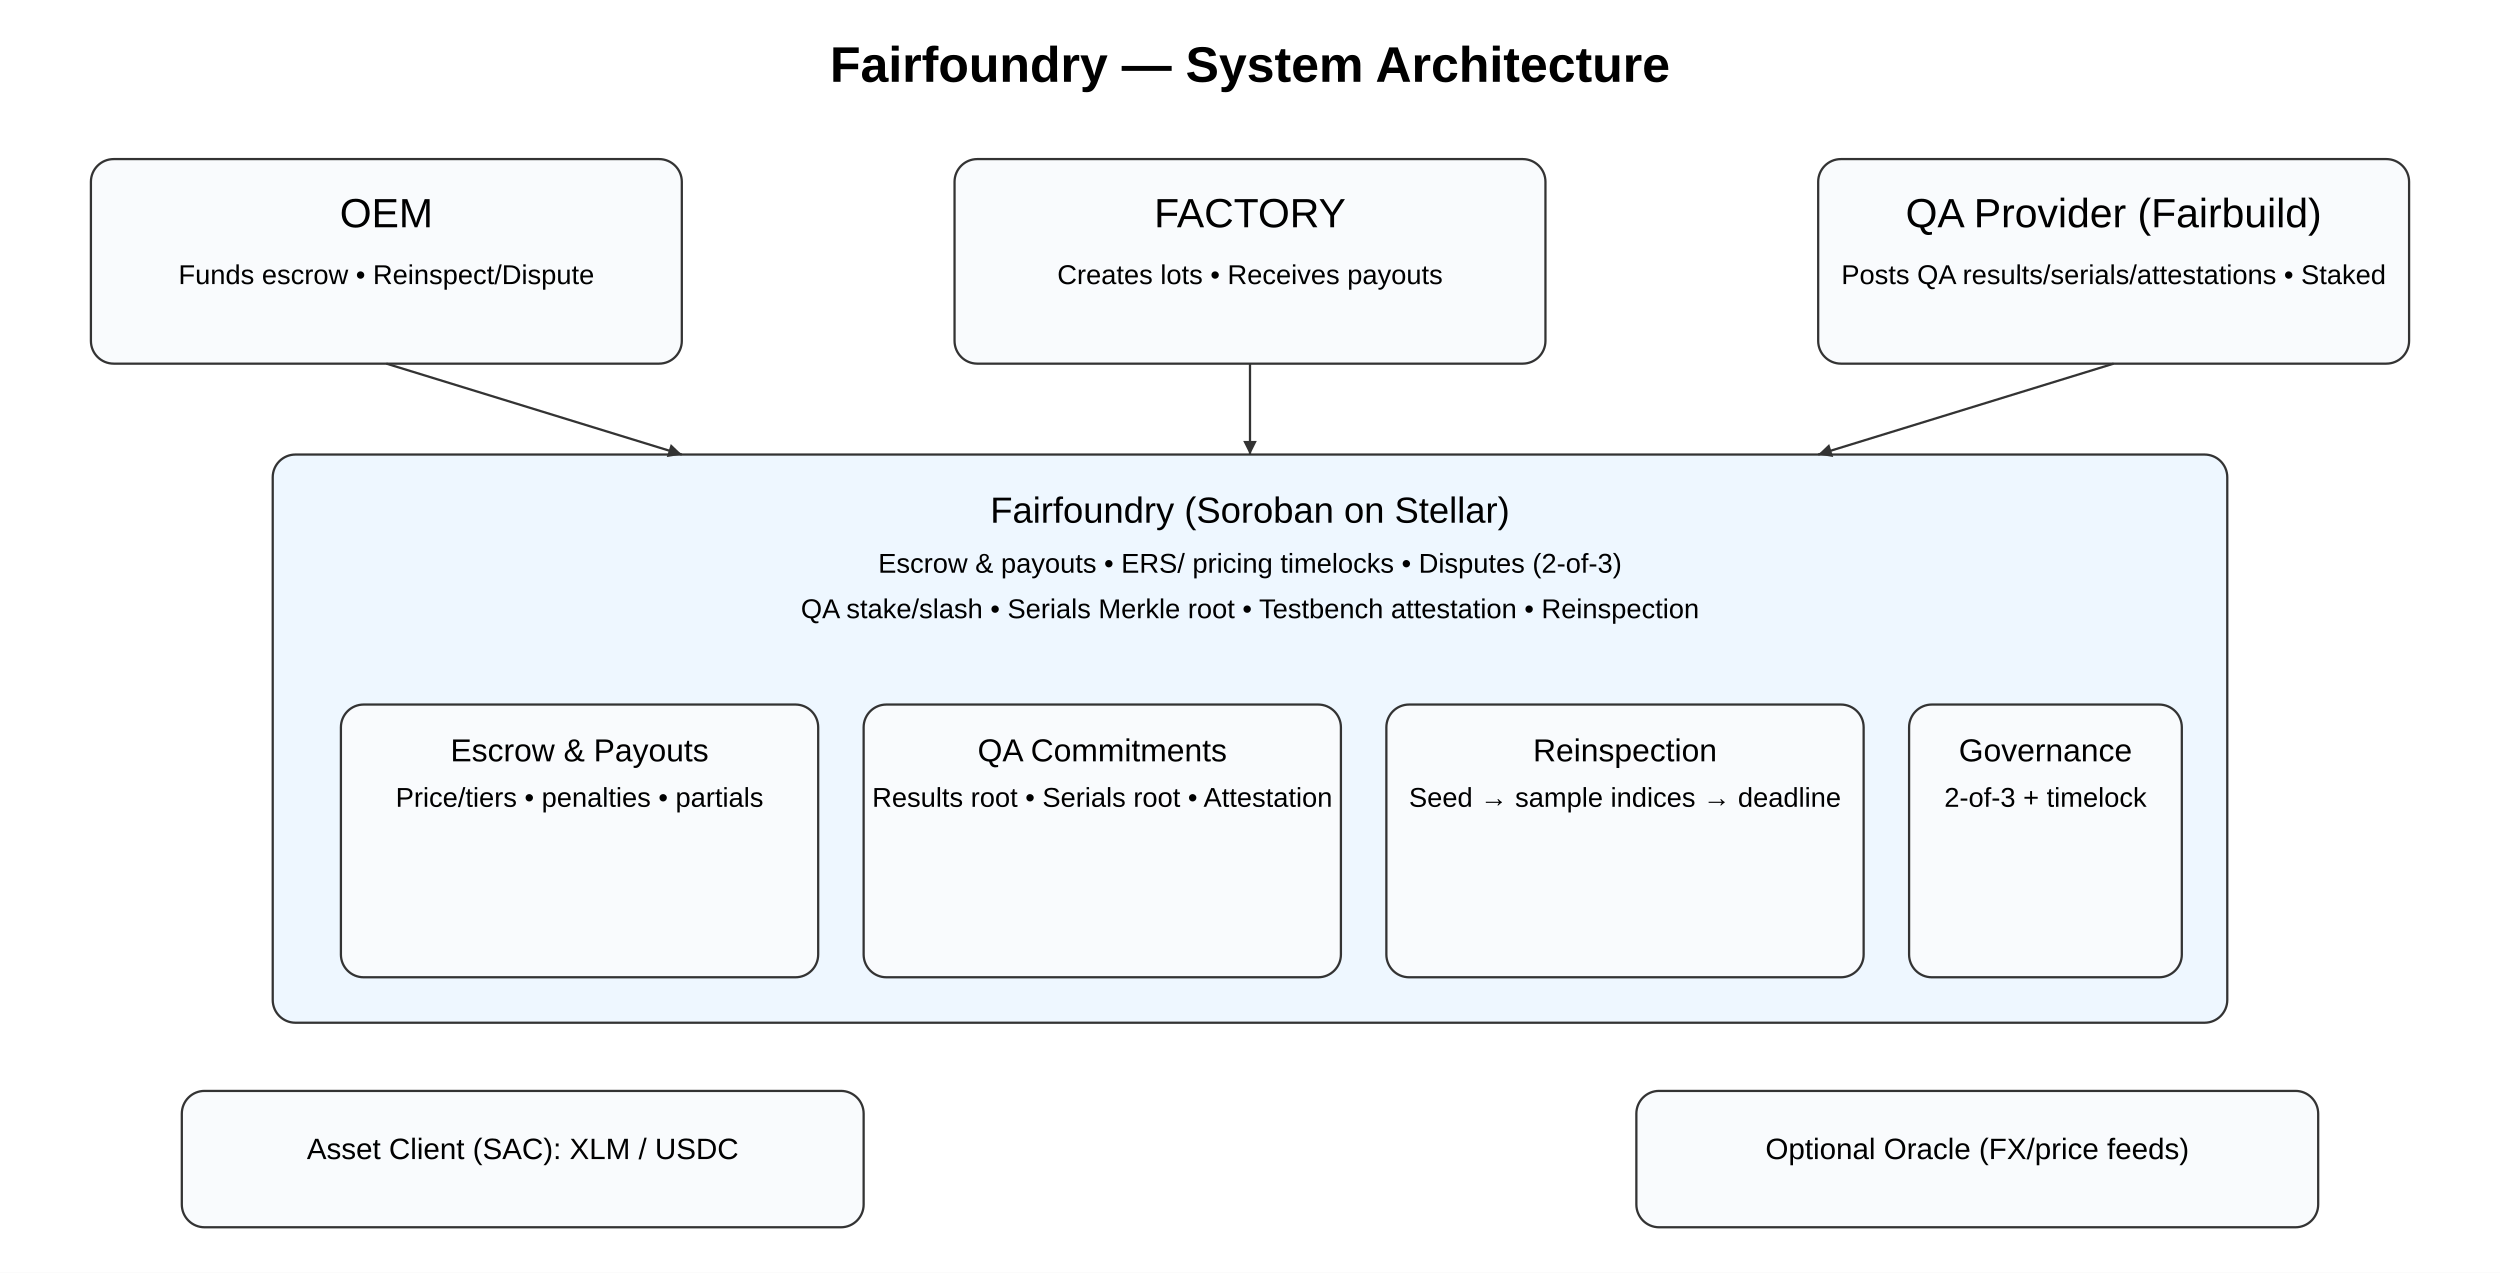
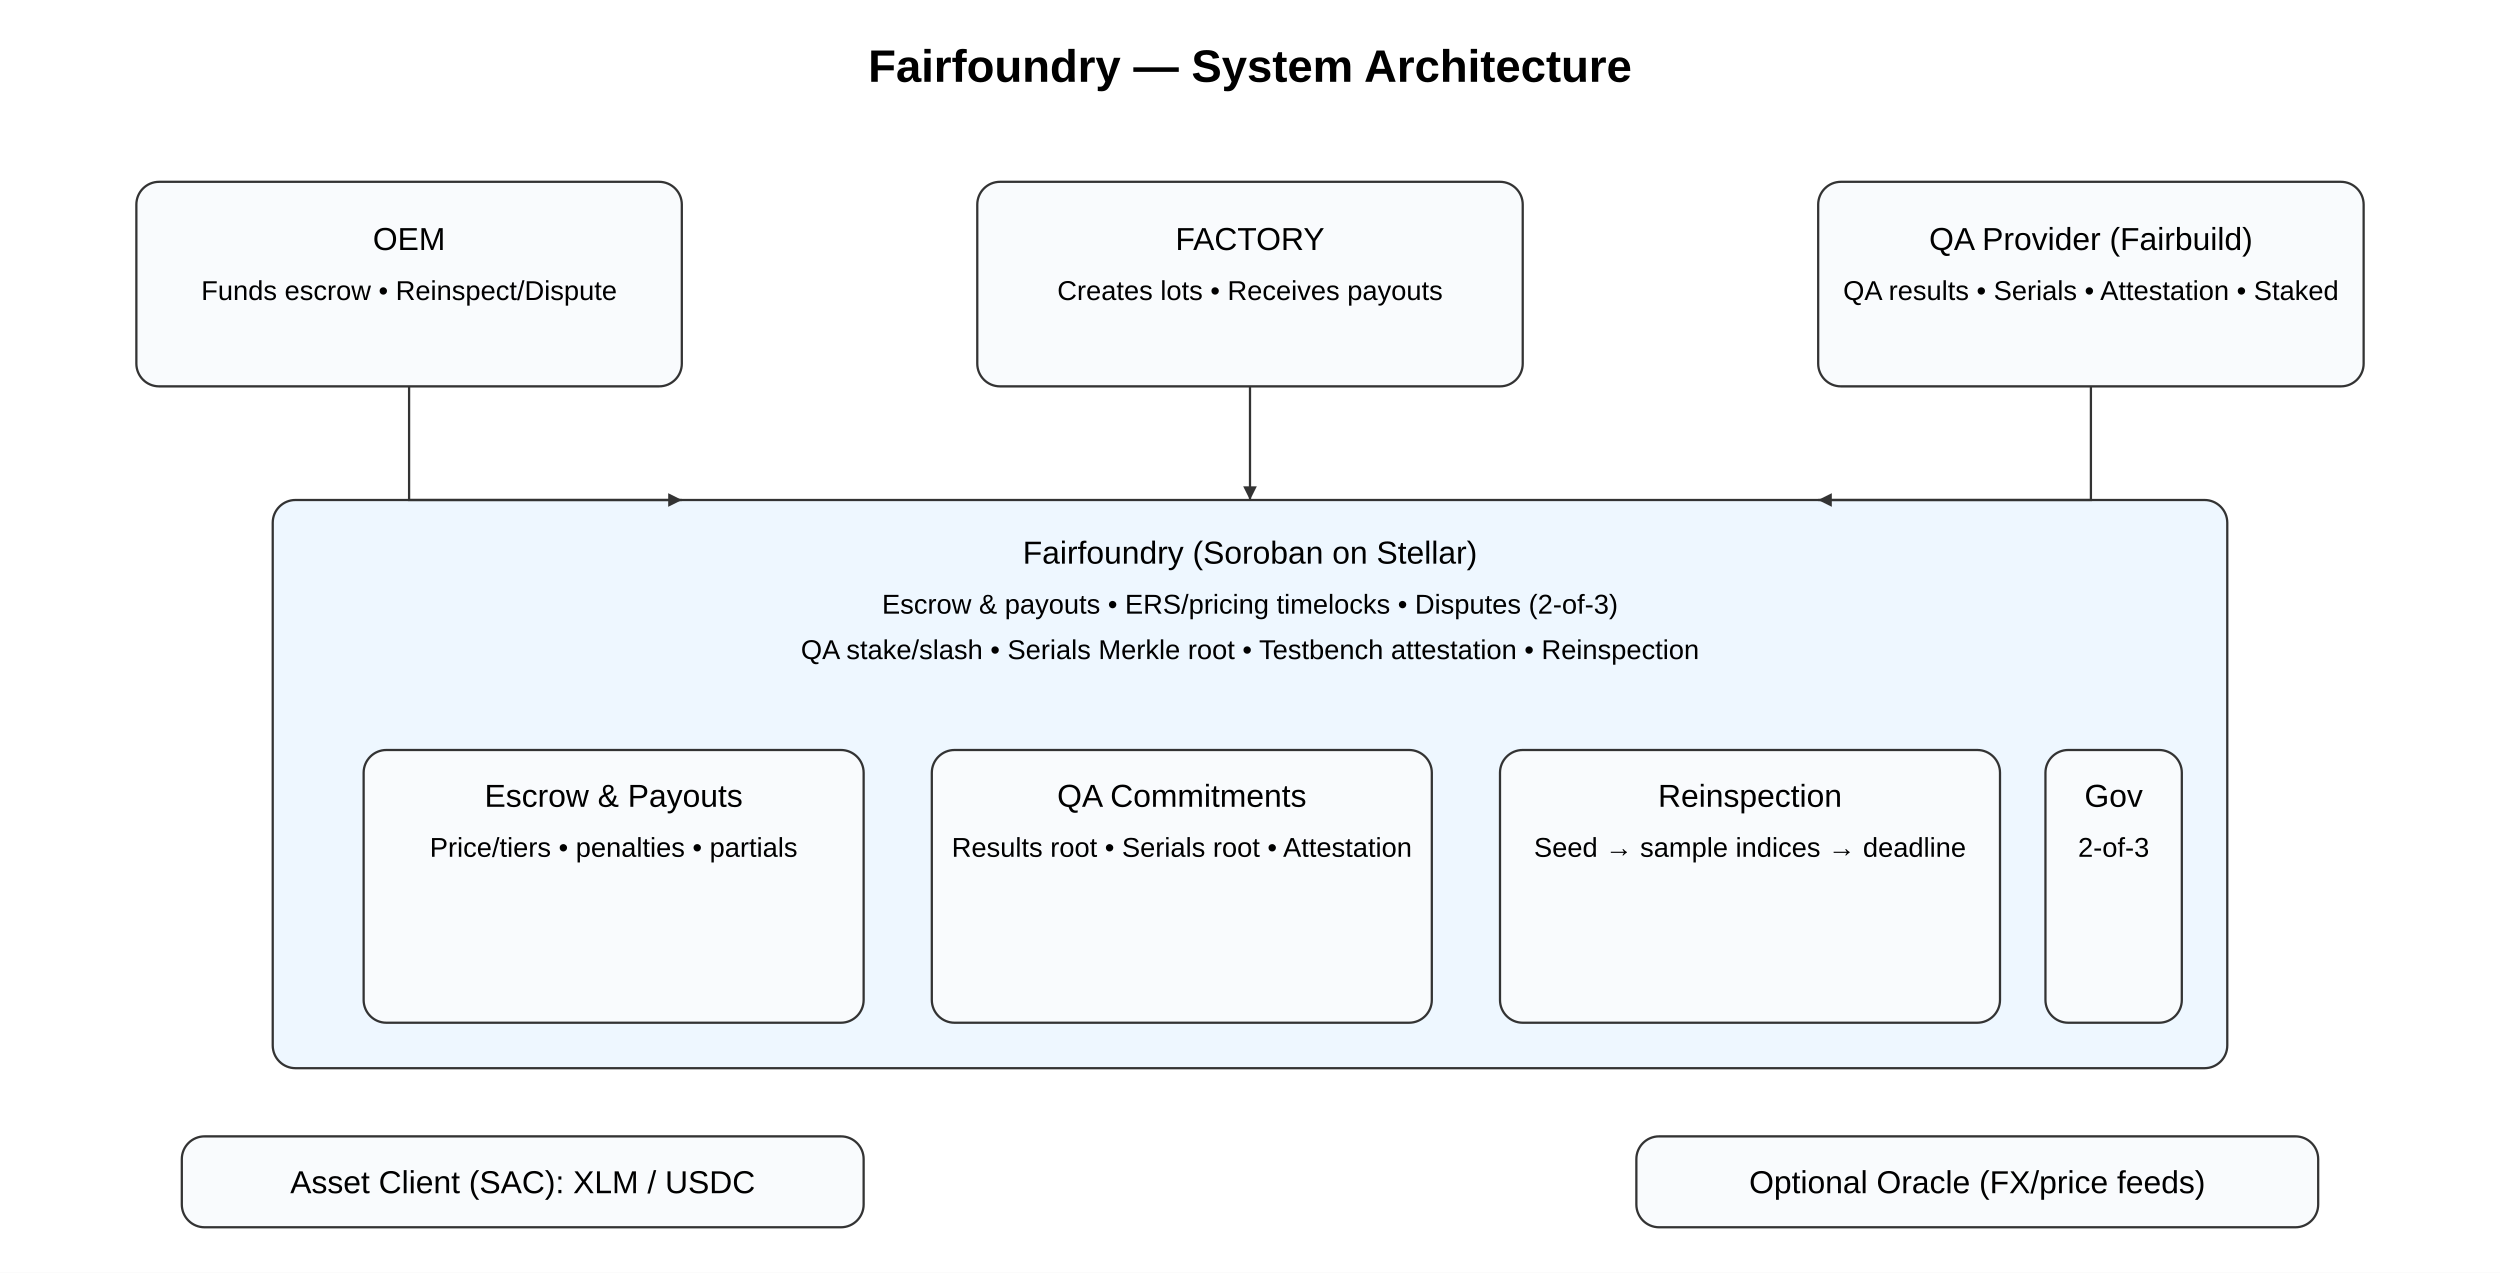
<svg xmlns="http://www.w3.org/2000/svg" width="1100" height="560" viewBox="0 0 1100 560">
  <defs>
    <marker id="arrow" markerWidth="10" markerHeight="10" refX="6" refY="3" orient="auto">
      <path d="M0,0 L0,6 L6,3 z" fill="#333" />
    </marker>
+     <style>
+       .box { fill:#f9fbfd; stroke:#333; rx:10; ry:10; }
+       .sub { fill:#eef7ff; }
+       .title { font-family: Arial; font-size: 20px; font-weight: bold; }
+       .lbl { font-family: Arial; font-size: 14px; }
+       .small { font-family: Arial; font-size: 12px; }
+     </style>
  </defs>
  <rect x="0" y="0" width="1100" height="560" fill="#ffffff" />
-   <text x="550" y="36" font-family="Arial" font-size="22" font-weight="bold" text-anchor="middle" fill="#000">Fairfoundry — System Architecture</text>
-   <rect x="40" y="70" width="260" height="90" rx="10" ry="10" fill="#f9fbfd" stroke="#333" />
-   <text x="170" y="100" font-family="Arial" font-size="18" font-weight="normal" text-anchor="middle" fill="#000">OEM</text>
-   <text x="170" y="125" font-family="Arial" font-size="12" font-weight="normal" text-anchor="middle" fill="#000">Funds escrow • Reinspect/Dispute</text>
-   <rect x="420" y="70" width="260" height="90" rx="10" ry="10" fill="#f9fbfd" stroke="#333" />
-   <text x="550" y="100" font-family="Arial" font-size="18" font-weight="normal" text-anchor="middle" fill="#000">FACTORY</text>
-   <text x="550" y="125" font-family="Arial" font-size="12" font-weight="normal" text-anchor="middle" fill="#000">Creates lots • Receives payouts</text>
-   <rect x="800" y="70" width="260" height="90" rx="10" ry="10" fill="#f9fbfd" stroke="#333" />
-   <text x="930" y="100" font-family="Arial" font-size="18" font-weight="normal" text-anchor="middle" fill="#000">QA Provider (Fairbuild)</text>
-   <text x="930" y="125" font-family="Arial" font-size="12" font-weight="normal" text-anchor="middle" fill="#000">Posts QA results/serials/attestations • Staked</text>
-   <rect x="120" y="200" width="860" height="250" rx="10" ry="10" fill="#eef7ff" stroke="#333" />
-   <text x="550" y="230" font-family="Arial" font-size="16" font-weight="normal" text-anchor="middle" fill="#000">Fairfoundry (Soroban on Stellar)</text>
-   <text x="550" y="252" font-family="Arial" font-size="12" font-weight="normal" text-anchor="middle" fill="#000">Escrow &amp; payouts • ERS/ pricing timelocks • Disputes (2-of-3)</text>
-   <text x="550" y="272" font-family="Arial" font-size="12" font-weight="normal" text-anchor="middle" fill="#000">QA stake/slash • Serials Merkle root • Testbench attestation • Reinspection</text>
-   <rect x="150" y="310" width="210" height="120" rx="10" ry="10" fill="#f9fbfd" stroke="#333" />
-   <text x="255" y="335" font-family="Arial" font-size="14" font-weight="normal" text-anchor="middle" fill="#000">Escrow &amp; Payouts</text>
-   <text x="255" y="355" font-family="Arial" font-size="12" font-weight="normal" text-anchor="middle" fill="#000">Price/tiers • penalties • partials</text>
-   <rect x="380" y="310" width="210" height="120" rx="10" ry="10" fill="#f9fbfd" stroke="#333" />
-   <text x="485" y="335" font-family="Arial" font-size="14" font-weight="normal" text-anchor="middle" fill="#000">QA Commitments</text>
-   <text x="485" y="355" font-family="Arial" font-size="12" font-weight="normal" text-anchor="middle" fill="#000">Results root • Serials root • Attestation</text>
-   <rect x="610" y="310" width="210" height="120" rx="10" ry="10" fill="#f9fbfd" stroke="#333" />
-   <text x="715" y="335" font-family="Arial" font-size="14" font-weight="normal" text-anchor="middle" fill="#000">Reinspection</text>
-   <text x="715" y="355" font-family="Arial" font-size="12" font-weight="normal" text-anchor="middle" fill="#000">Seed → sample indices → deadline</text>
-   <rect x="840" y="310" width="120" height="120" rx="10" ry="10" fill="#f9fbfd" stroke="#333" />
-   <text x="900" y="335" font-family="Arial" font-size="14" font-weight="normal" text-anchor="middle" fill="#000">Governance</text>
-   <text x="900" y="355" font-family="Arial" font-size="12" font-weight="normal" text-anchor="middle" fill="#000">2-of-3 + timelock</text>
-   <line x1="170" y1="160" x2="300" y2="200" stroke="#333" marker-end="url(#arrow)" />
-   <line x1="550" y1="160" x2="550" y2="200" stroke="#333" marker-end="url(#arrow)" />
-   <line x1="930" y1="160" x2="800" y2="200" stroke="#333" marker-end="url(#arrow)" />
-   <rect x="80" y="480" width="300" height="60" rx="10" ry="10" fill="#f9fbfd" stroke="#333" />
-   <text x="230" y="510" font-family="Arial" font-size="13" font-weight="normal" text-anchor="middle" fill="#000">Asset Client (SAC): XLM / USDC</text>
-   <rect x="720" y="480" width="300" height="60" rx="10" ry="10" fill="#f9fbfd" stroke="#333" />
-   <text x="870" y="510" font-family="Arial" font-size="13" font-weight="normal" text-anchor="middle" fill="#000">Optional Oracle (FX/price feeds)</text>
+   <text x="550.0" y="36" class="title" text-anchor="middle">Fairfoundry — System Architecture</text>
+   <rect x="60" y="80" width="240" height="90" class="box" />
+   <text x="180" y="110" class="lbl" text-anchor="middle">OEM</text>
+   <text x="180" y="132" class="small" text-anchor="middle">Funds escrow • Reinspect/Dispute</text>
+   <rect x="430" y="80" width="240" height="90" class="box" />
+   <text x="550" y="110" class="lbl" text-anchor="middle">FACTORY</text>
+   <text x="550" y="132" class="small" text-anchor="middle">Creates lots • Receives payouts</text>
+   <rect x="800" y="80" width="240" height="90" class="box" />
+   <text x="920" y="110" class="lbl" text-anchor="middle">QA Provider (Fairbuild)</text>
+   <text x="920" y="132" class="small" text-anchor="middle">QA results • Serials • Attestation • Staked</text>
+   <rect x="120" y="220" width="860" height="250" class="box sub" />
+   <text x="550" y="248" class="lbl" text-anchor="middle">Fairfoundry (Soroban on Stellar)</text>
+   <text x="550" y="270" class="small" text-anchor="middle">Escrow &amp; payouts • ERS/pricing timelocks • Disputes (2-of-3)</text>
+   <text x="550" y="290" class="small" text-anchor="middle">QA stake/slash • Serials Merkle root • Testbench attestation • Reinspection</text>
+   <rect x="160" y="330" width="220" height="120" class="box" />
+   <text x="270" y="355" class="lbl" text-anchor="middle">Escrow &amp; Payouts</text>
+   <text x="270" y="377" class="small" text-anchor="middle">Price/tiers • penalties • partials</text>
+   <rect x="410" y="330" width="220" height="120" class="box" />
+   <text x="520" y="355" class="lbl" text-anchor="middle">QA Commitments</text>
+   <text x="520" y="377" class="small" text-anchor="middle">Results root • Serials root • Attestation</text>
+   <rect x="660" y="330" width="220" height="120" class="box" />
+   <text x="770" y="355" class="lbl" text-anchor="middle">Reinspection</text>
+   <text x="770" y="377" class="small" text-anchor="middle">Seed → sample indices → deadline</text>
+   <rect x="900" y="330" width="60" height="120" class="box" />
+   <text x="930" y="355" class="lbl" text-anchor="middle">Gov</text>
+   <text x="930" y="377" class="small" text-anchor="middle">2-of-3</text>
+   <path d="M 180 170 L 180 220 L 300 220" fill="none" stroke="#333" marker-end="url(#arrow)" />
+   <path d="M 550 170 L 550 220 L 550 220" fill="none" stroke="#333" marker-end="url(#arrow)" />
+   <path d="M 920 170 L 920 220 L 800 220" fill="none" stroke="#333" marker-end="url(#arrow)" />
+   <rect x="80" y="500" width="300" height="40" class="box" />
+   <text x="230" y="525" class="lbl" text-anchor="middle">Asset Client (SAC): XLM / USDC</text>
+   <rect x="720" y="500" width="300" height="40" class="box" />
+   <text x="870" y="525" class="lbl" text-anchor="middle">Optional Oracle (FX/price feeds)</text>
</svg>
